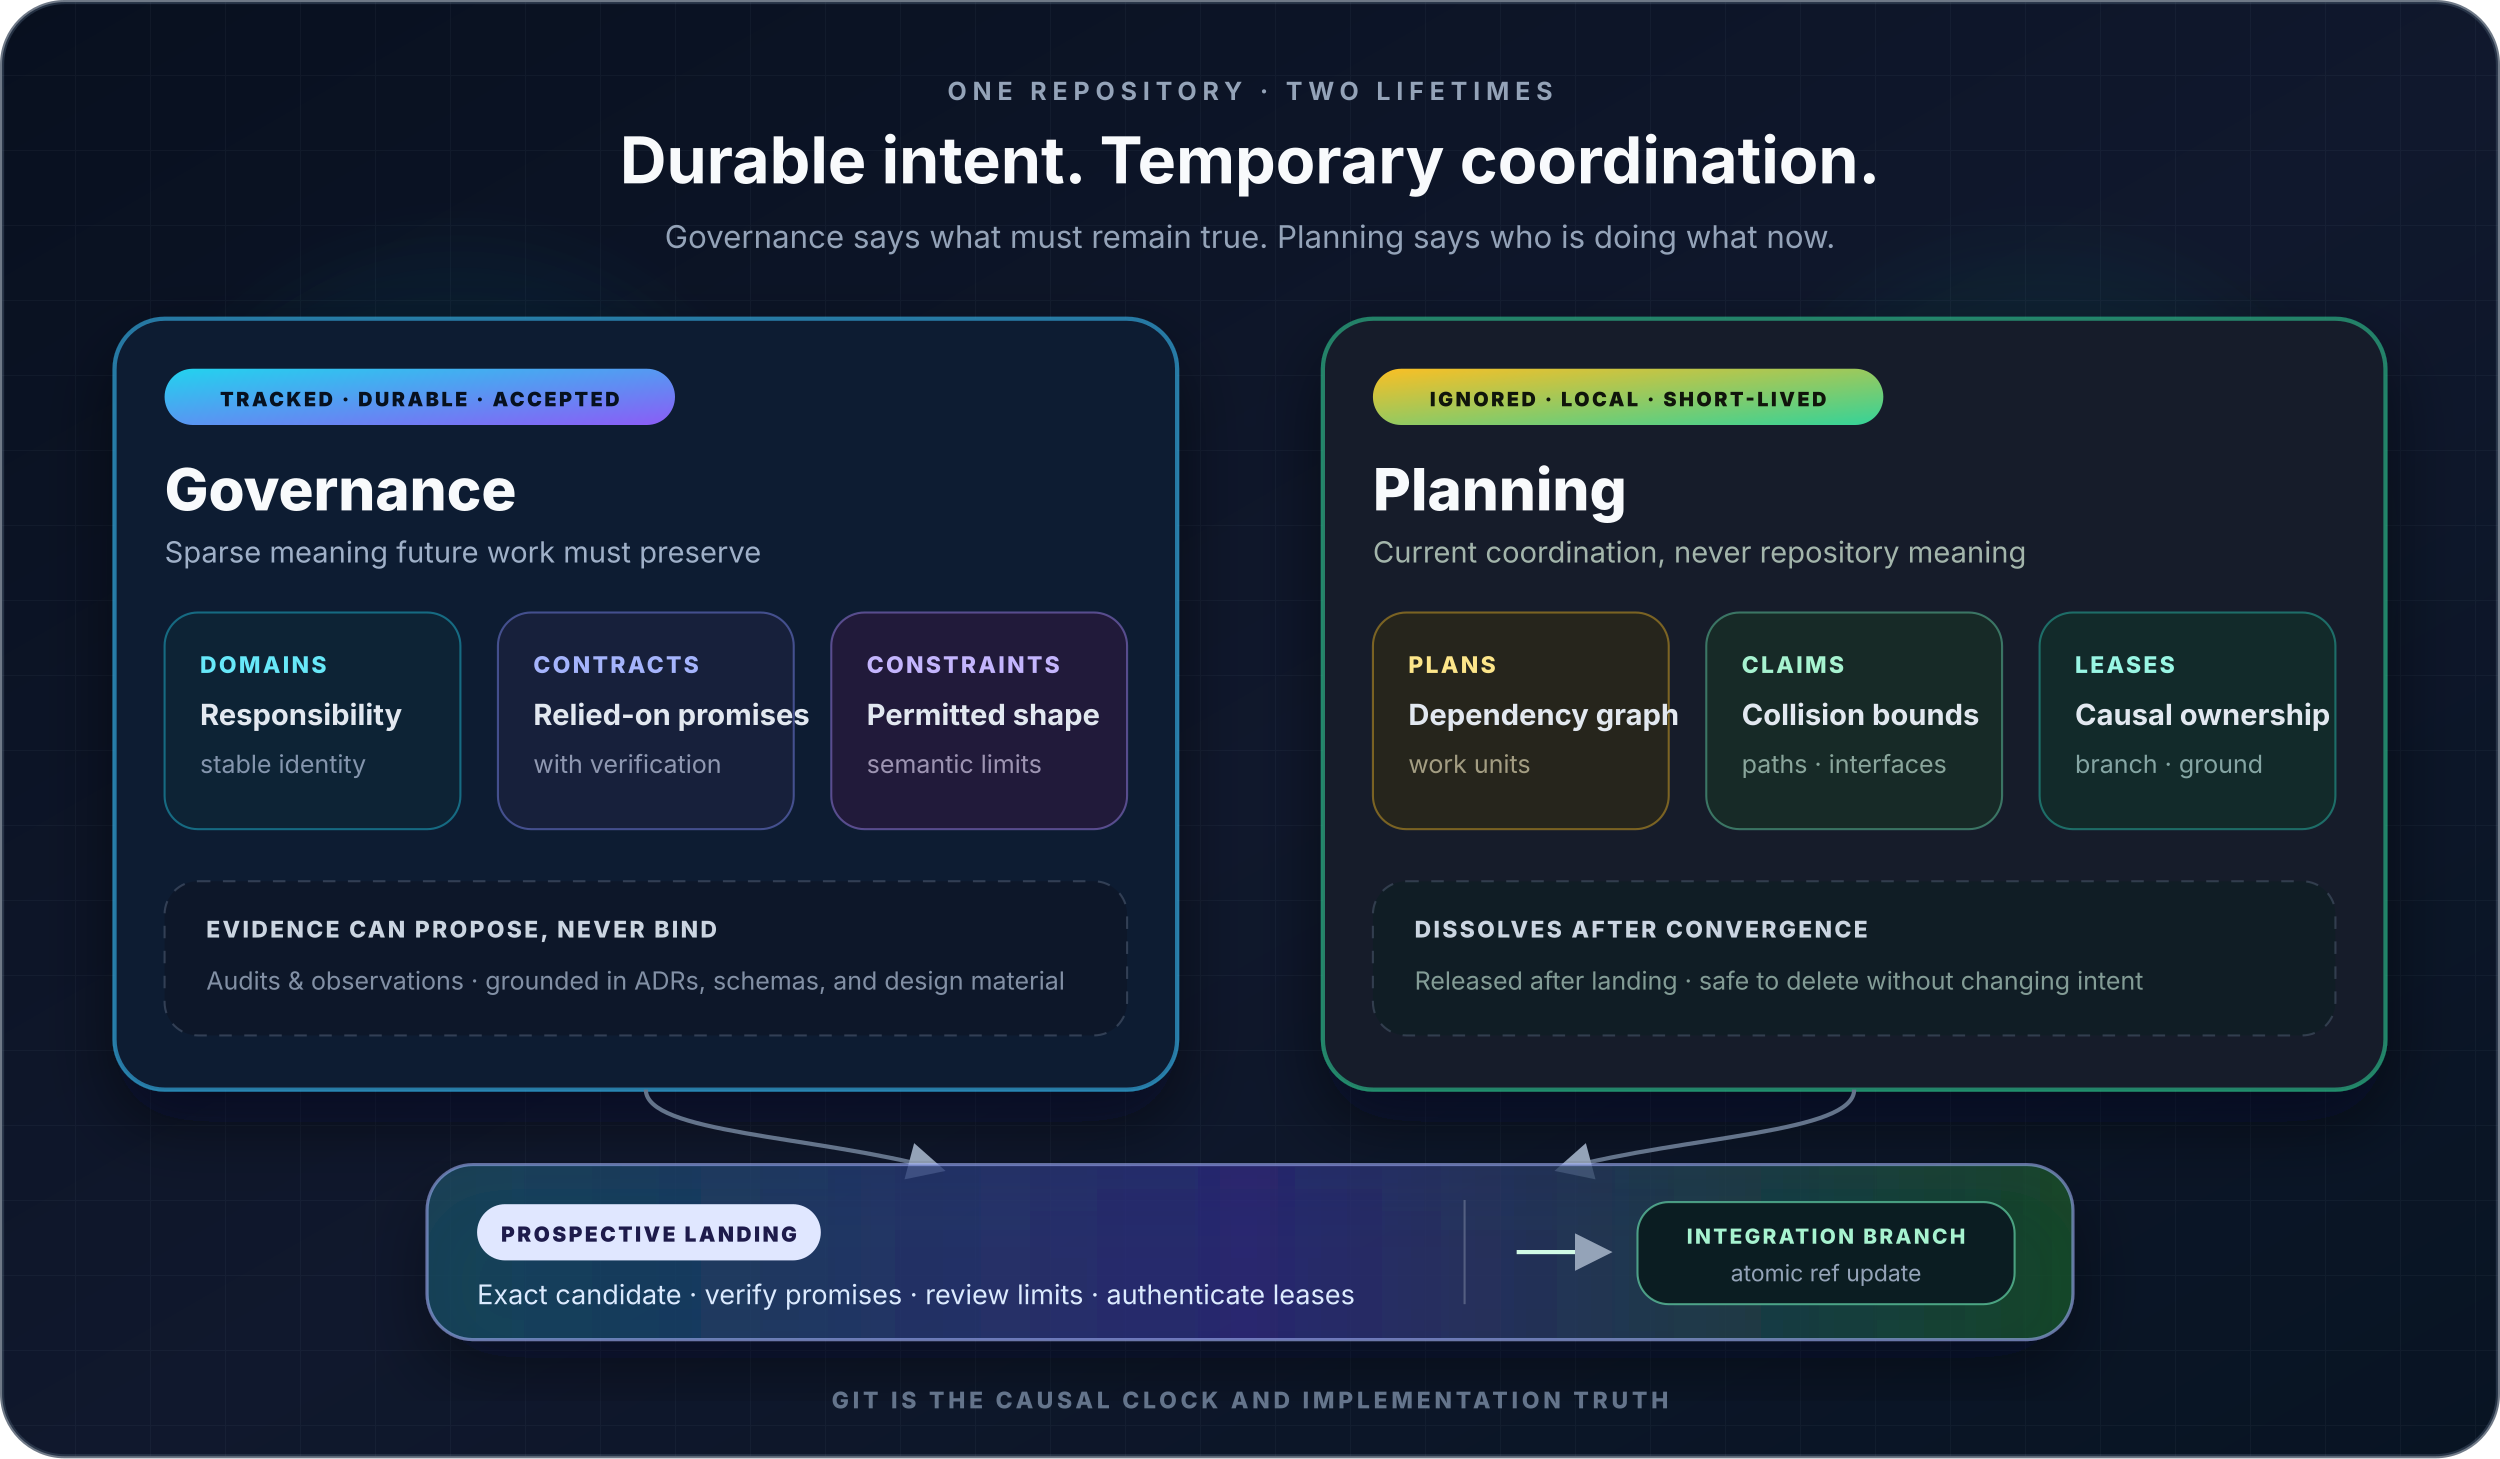
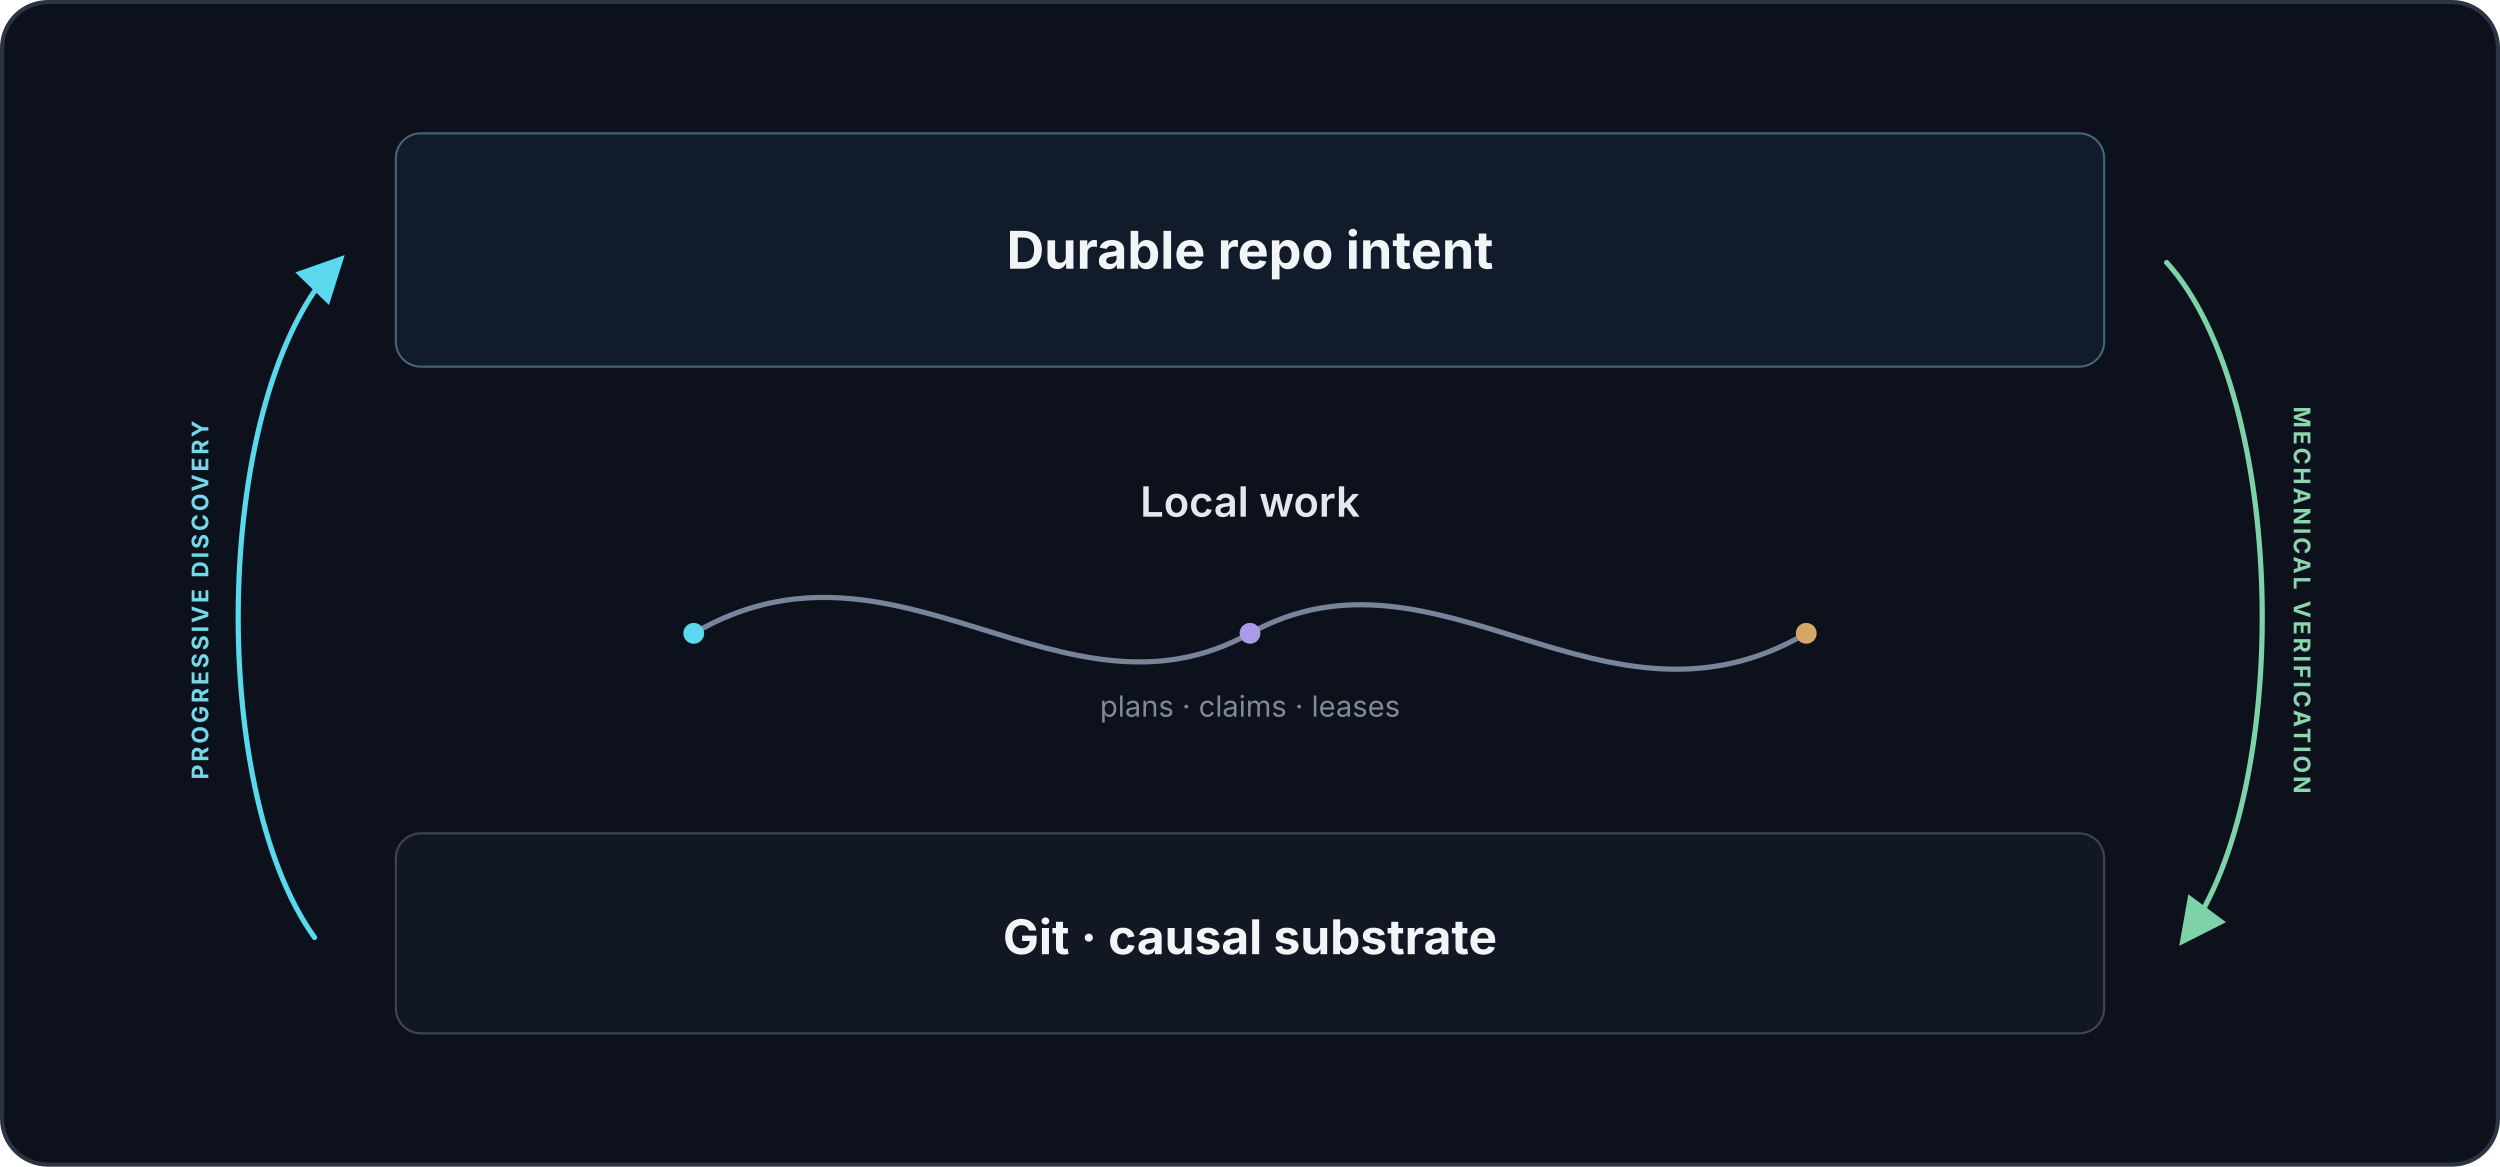
- <svg xmlns="http://www.w3.org/2000/svg" width="1200" height="700" viewBox="0 0 1200 700" role="img" aria-labelledby="title desc">
+ <svg xmlns="http://www.w3.org/2000/svg" width="1200" height="560" viewBox="0 0 1200 560" role="img" aria-labelledby="title desc">
  <defs>
-     <linearGradient id="background" x1="0" y1="0" x2="1" y2="1">
-       <stop offset="0" stop-color="#08101f" />
-       <stop offset="0.52" stop-color="#10182d" />
-       <stop offset="1" stop-color="#081423" />
-     </linearGradient>
-     <linearGradient id="governance" x1="0" y1="0" x2="1" y2="1">
-       <stop offset="0" stop-color="#22d3ee" />
-       <stop offset="1" stop-color="#8b5cf6" />
-     </linearGradient>
-     <linearGradient id="planning" x1="0" y1="0" x2="1" y2="1">
-       <stop offset="0" stop-color="#fbbf24" />
-       <stop offset="1" stop-color="#34d399" />
-     </linearGradient>
-     <linearGradient id="landing" x1="0" y1="0" x2="1" y2="0">
-       <stop offset="0" stop-color="#164e63" />
-       <stop offset="0.5" stop-color="#312e81" />
-       <stop offset="1" stop-color="#14532d" />
-     </linearGradient>
-     <pattern id="grid" width="36" height="36" patternUnits="userSpaceOnUse">
-       <path d="M 36 0 L 0 0 0 36" fill="none" stroke="#94a3b8" stroke-opacity="0.055" stroke-width="1" />
-     </pattern>
-     <filter id="shadow" x="-20%" y="-20%" width="140%" height="155%">
-       <feDropShadow dx="0" dy="15" stdDeviation="17" flood-color="#020617" flood-opacity="0.52" />
-     </filter>
-     <filter id="glow" x="-80%" y="-80%" width="260%" height="260%">
-       <feGaussianBlur stdDeviation="16" />
-     </filter>
-     <marker id="arrow" markerWidth="9" markerHeight="9" refX="7" refY="4.5" orient="auto">
-       <path d="M 0 0 L 9 4.5 L 0 9 Z" fill="#94a3b8" />
+     <marker id="discoveryArrow" markerWidth="9" markerHeight="9" refX="7" refY="4.5" orient="auto">
+       <path d="M 0 0 L 9 4.5 L 0 9 z" fill="#59d8ee" />
+     </marker>
+     <marker id="verifyArrow" markerWidth="9" markerHeight="9" refX="7" refY="4.5" orient="auto">
+       <path d="M 0 0 L 9 4.5 L 0 9 z" fill="#7dd3a7" />
    </marker>
  </defs>
-   <rect x="1" y="1" width="1198" height="698" rx="30" fill="url(#background)" stroke="#334155" stroke-opacity="0.7" stroke-width="2" />
-   <rect x="1" y="1" width="1198" height="698" rx="30" fill="url(#grid)" />
-   <circle cx="220" cy="270" r="150" fill="#0891b2" fill-opacity="0.07" filter="url(#glow)" />
-   <circle cx="980" cy="270" r="150" fill="#10b981" fill-opacity="0.055" filter="url(#glow)" />
-   <g font-family="Inter, ui-sans-serif, system-ui, sans-serif">
-     <text x="600" y="48" text-anchor="middle" fill="#94a3b8" font-size="12" font-weight="750" letter-spacing="2.8">ONE REPOSITORY · TWO LIFETIMES</text>
-     <text x="600" y="88" text-anchor="middle" fill="#f8fafc" font-size="31" font-weight="750">Durable intent. Temporary coordination.</text>
-     <text x="600" y="119" text-anchor="middle" fill="#94a3b8" font-size="15">Governance says what must remain true. Planning says who is doing what now.</text>
-   </g>
-   <g filter="url(#shadow)">
-     <rect x="55" y="153" width="510" height="370" rx="24" fill="#101a30" stroke="#38bdf8" stroke-opacity="0.58" stroke-width="2" />
-     <rect x="635" y="153" width="510" height="370" rx="24" fill="#131d2b" stroke="#34d399" stroke-opacity="0.55" stroke-width="2" />
-   </g>
-   <g font-family="Inter, ui-sans-serif, system-ui, sans-serif">
-     <rect x="79" y="177" width="245" height="27" rx="13.5" fill="url(#governance)" />
-     <text x="201.5" y="195" text-anchor="middle" fill="#07111f" font-size="9.5" font-weight="850" letter-spacing="1.2">TRACKED · DURABLE · ACCEPTED</text>
-     <text x="79" y="245" fill="#f8fafc" font-size="28" font-weight="760">Governance</text>
-     <text x="79" y="270" fill="#9fb0c8" font-size="14">Sparse meaning future work must preserve</text>
-     <rect x="79" y="294" width="142" height="104" rx="16" fill="#0d2335" stroke="#22d3ee" stroke-opacity="0.42" />
-     <rect x="239" y="294" width="142" height="104" rx="16" fill="#17203b" stroke="#818cf8" stroke-opacity="0.45" />
-     <rect x="399" y="294" width="142" height="104" rx="16" fill="#211a3a" stroke="#a78bfa" stroke-opacity="0.45" />
-     <text x="96" y="323" fill="#67e8f9" font-size="11" font-weight="800" letter-spacing="1.1">DOMAINS</text>
-     <text x="96" y="348" fill="#e2e8f0" font-size="14" font-weight="650">Responsibility</text>
-     <text x="96" y="371" fill="#8495ad" font-size="12">stable identity</text>
-     <text x="256" y="323" fill="#a5b4fc" font-size="11" font-weight="800" letter-spacing="1.1">CONTRACTS</text>
-     <text x="256" y="348" fill="#e2e8f0" font-size="14" font-weight="650">Relied-on promises</text>
-     <text x="256" y="371" fill="#8f98b1" font-size="12">with verification</text>
-     <text x="416" y="323" fill="#c4b5fd" font-size="11" font-weight="800" letter-spacing="1.1">CONSTRAINTS</text>
-     <text x="416" y="348" fill="#e2e8f0" font-size="14" font-weight="650">Permitted shape</text>
-     <text x="416" y="371" fill="#9d94b2" font-size="12">semantic limits</text>
-     <rect x="79" y="423" width="462" height="74" rx="16" fill="#0d1729" stroke="#64748b" stroke-opacity="0.42" stroke-dasharray="6 6" />
-     <text x="99" y="450" fill="#cbd5e1" font-size="11" font-weight="800" letter-spacing="1.1">EVIDENCE CAN PROPOSE, NEVER BIND</text>
-     <text x="99" y="475" fill="#8290a5" font-size="12">Audits &amp; observations · grounded in ADRs, schemas, and design material</text>
-     <rect x="659" y="177" width="245" height="27" rx="13.5" fill="url(#planning)" />
-     <text x="781.5" y="195" text-anchor="middle" fill="#10150b" font-size="9.5" font-weight="850" letter-spacing="1.2">IGNORED · LOCAL · SHORT-LIVED</text>
-     <text x="659" y="245" fill="#f8fafc" font-size="28" font-weight="760">Planning</text>
-     <text x="659" y="270" fill="#a3b5ab" font-size="14">Current coordination, never repository meaning</text>
-     <rect x="659" y="294" width="142" height="104" rx="16" fill="#26251c" stroke="#fbbf24" stroke-opacity="0.42" />
-     <rect x="819" y="294" width="142" height="104" rx="16" fill="#172a27" stroke="#6ee7b7" stroke-opacity="0.42" />
-     <rect x="979" y="294" width="142" height="104" rx="16" fill="#122a2a" stroke="#2dd4bf" stroke-opacity="0.42" />
-     <text x="676" y="323" fill="#fde68a" font-size="11" font-weight="800" letter-spacing="1.1">PLANS</text>
-     <text x="676" y="348" fill="#e2e8f0" font-size="14" font-weight="650">Dependency graph</text>
-     <text x="676" y="371" fill="#a39d82" font-size="12">work units</text>
-     <text x="836" y="323" fill="#a7f3d0" font-size="11" font-weight="800" letter-spacing="1.1">CLAIMS</text>
-     <text x="836" y="348" fill="#e2e8f0" font-size="14" font-weight="650">Collision bounds</text>
-     <text x="836" y="371" fill="#89a59b" font-size="12">paths · interfaces</text>
-     <text x="996" y="323" fill="#99f6e4" font-size="11" font-weight="800" letter-spacing="1.1">LEASES</text>
-     <text x="996" y="348" fill="#e2e8f0" font-size="14" font-weight="650">Causal ownership</text>
-     <text x="996" y="371" fill="#85a5a3" font-size="12">branch · ground</text>
-     <rect x="659" y="423" width="462" height="74" rx="16" fill="#101d25" stroke="#64748b" stroke-opacity="0.38" stroke-dasharray="6 6" />
-     <text x="679" y="450" fill="#cbd5e1" font-size="11" font-weight="800" letter-spacing="1.1">DISSOLVES AFTER CONVERGENCE</text>
-     <text x="679" y="475" fill="#839c96" font-size="12">Released after landing · safe to delete without changing intent</text>
-   </g>
-   <path d="M 310 523 C 310 544, 390 545, 450 561" fill="none" stroke="#64748b" stroke-width="2" marker-end="url(#arrow)" />
-   <path d="M 890 523 C 890 544, 810 545, 750 561" fill="none" stroke="#64748b" stroke-width="2" marker-end="url(#arrow)" />
-   <g filter="url(#shadow)">
-     <rect x="205" y="559" width="790" height="84" rx="22" fill="url(#landing)" fill-opacity="0.76" stroke="#a5b4fc" stroke-opacity="0.55" stroke-width="1.5" />
-   </g>
-   <g font-family="Inter, ui-sans-serif, system-ui, sans-serif">
-     <rect x="229" y="578" width="165" height="27" rx="13.5" fill="#e0e7ff" />
-     <text x="311.5" y="596" text-anchor="middle" fill="#1e1b4b" font-size="10" font-weight="850" letter-spacing="1.2">PROSPECTIVE LANDING</text>
-     <text x="229" y="626" fill="#dbeafe" font-size="13">Exact candidate · verify promises · review limits · authenticate leases</text>
-     <line x1="703" y1="576" x2="703" y2="626" stroke="#cbd5e1" stroke-opacity="0.28" />
-     <path d="M 728 601 L 770 601" stroke="#d1fae5" stroke-width="2" marker-end="url(#arrow)" />
-     <rect x="786" y="577" width="181" height="49" rx="15" fill="#0b1d22" stroke="#6ee7b7" stroke-opacity="0.62" />
-     <text x="876.5" y="597" text-anchor="middle" fill="#a7f3d0" font-size="10" font-weight="800" letter-spacing="1.1">INTEGRATION BRANCH</text>
-     <text x="876.5" y="615" text-anchor="middle" fill="#94a3b8" font-size="11">atomic ref update</text>
-     <text x="600" y="676" text-anchor="middle" fill="#64748b" font-size="11" font-weight="800" letter-spacing="1.8">GIT IS THE CAUSAL CLOCK AND IMPLEMENTATION TRUTH</text>
+   <rect x="1" y="1" width="1198" height="558" rx="22" fill="#0c111b" stroke="#2b3443" stroke-width="2" />
+   <g font-family="Inter, ui-sans-serif, system-ui, -apple-system, sans-serif">
+     <rect x="190" y="64" width="820" height="112" rx="12" fill="#121b29" stroke="#46657a" />
+     <text x="600" y="129" text-anchor="middle" fill="#f2f5f8" font-size="25" font-weight="650">Durable repo intent</text>
+     <text x="600" y="248" text-anchor="middle" fill="#e4e8ee" font-size="20" font-weight="600">Local work</text>
+     <path d="M 333 304 C 430 247, 510 354, 600 304 C 690 254, 770 361, 867 304" fill="none" stroke="#78849a" stroke-width="2.5" stroke-linecap="round" />
+     <circle cx="333" cy="304" r="5" fill="#59d8ee" />
+     <circle cx="600" cy="304" r="5" fill="#a99be8" />
+     <circle cx="867" cy="304" r="5" fill="#d7a76a" />
+     <text x="600" y="344" text-anchor="middle" fill="#7f8998" font-size="14">plans · claims · leases</text>
+     <rect x="190" y="400" width="820" height="96" rx="12" fill="#111823" stroke="#3d4655" />
+     <text x="600" y="458" text-anchor="middle" fill="#f2f5f8" font-size="23" font-weight="650">Git · causal substrate</text>
+     <path d="M 151 450 C 99 378, 102 188, 162 126" fill="none" stroke="#59d8ee" stroke-width="2.5" stroke-linecap="round" marker-end="url(#discoveryArrow)" />
+     <text x="100" y="288" text-anchor="middle" fill="#73d9ea" font-size="11" font-weight="650" letter-spacing="1.4" transform="rotate(-90 100 288)">PROGRESSIVE DISCOVERY</text>
+     <path d="M 1040 126 C 1098 190, 1101 380, 1049 450" fill="none" stroke="#7dd3a7" stroke-width="2.5" stroke-linecap="round" marker-end="url(#verifyArrow)" />
+     <text x="1101" y="288" text-anchor="middle" fill="#8bd6ae" font-size="11" font-weight="650" letter-spacing="1.4" transform="rotate(90 1101 288)">MECHANICAL VERIFICATION</text>
  </g>
</svg>
